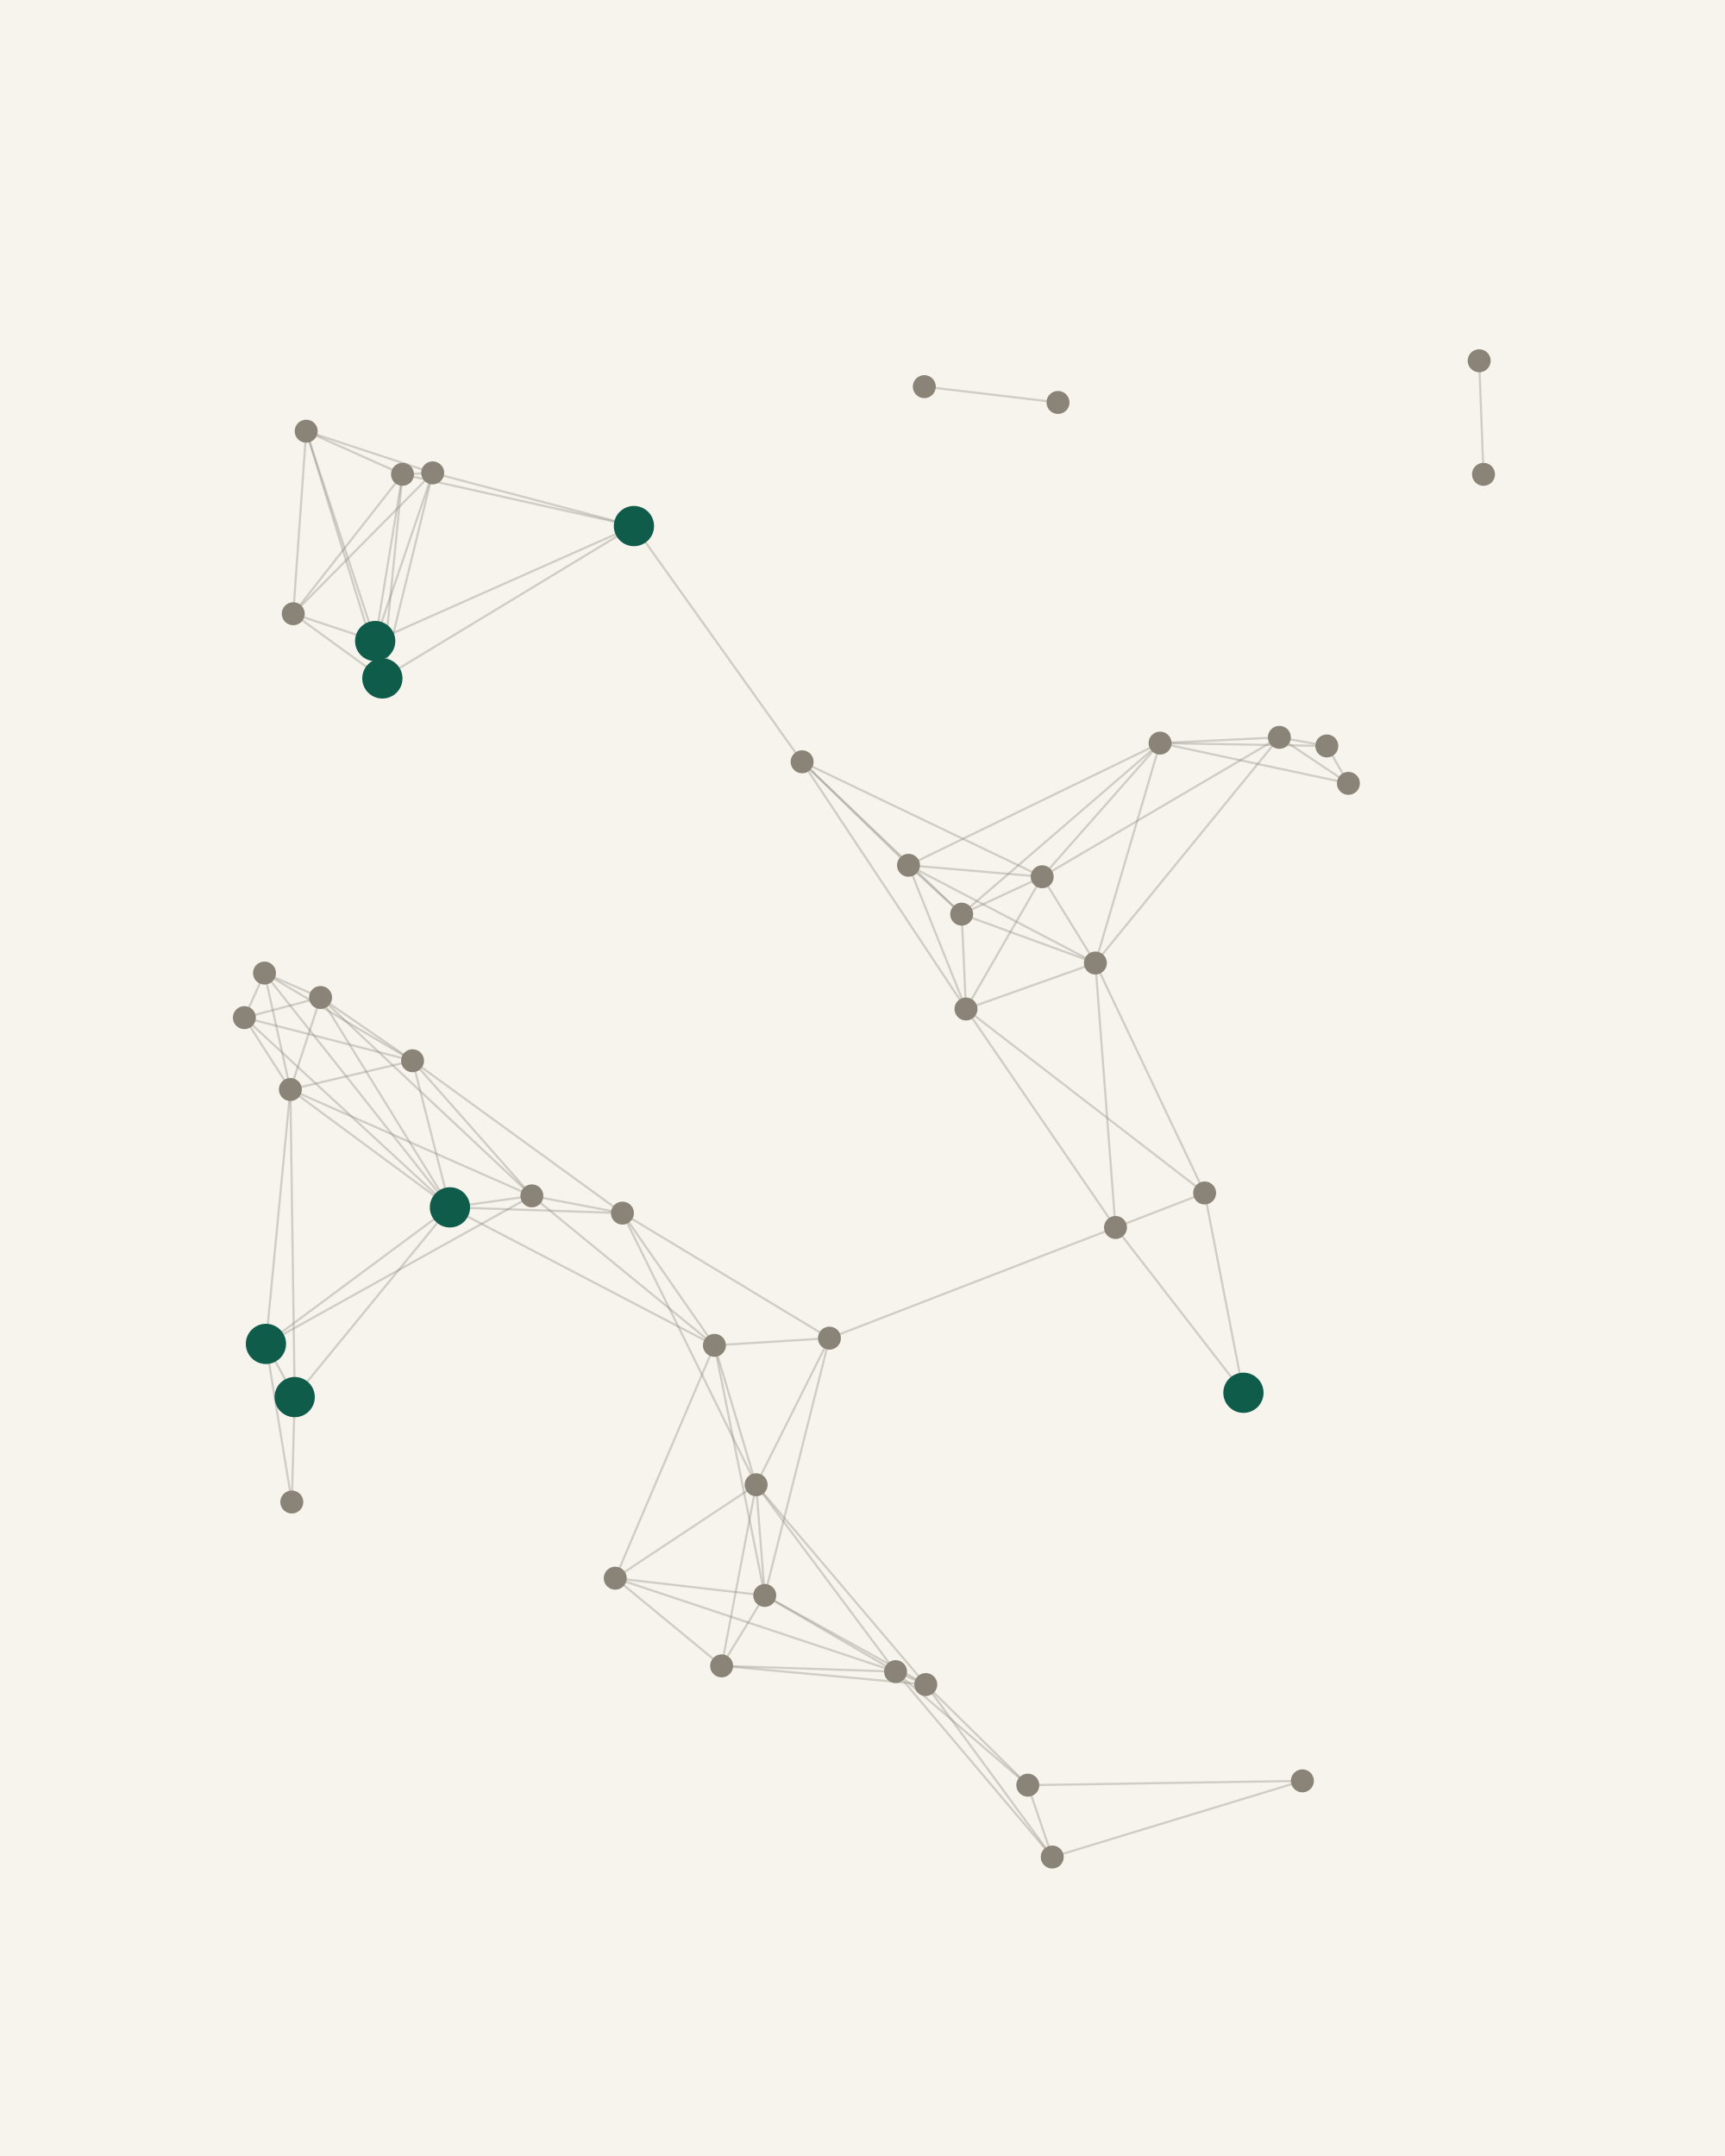
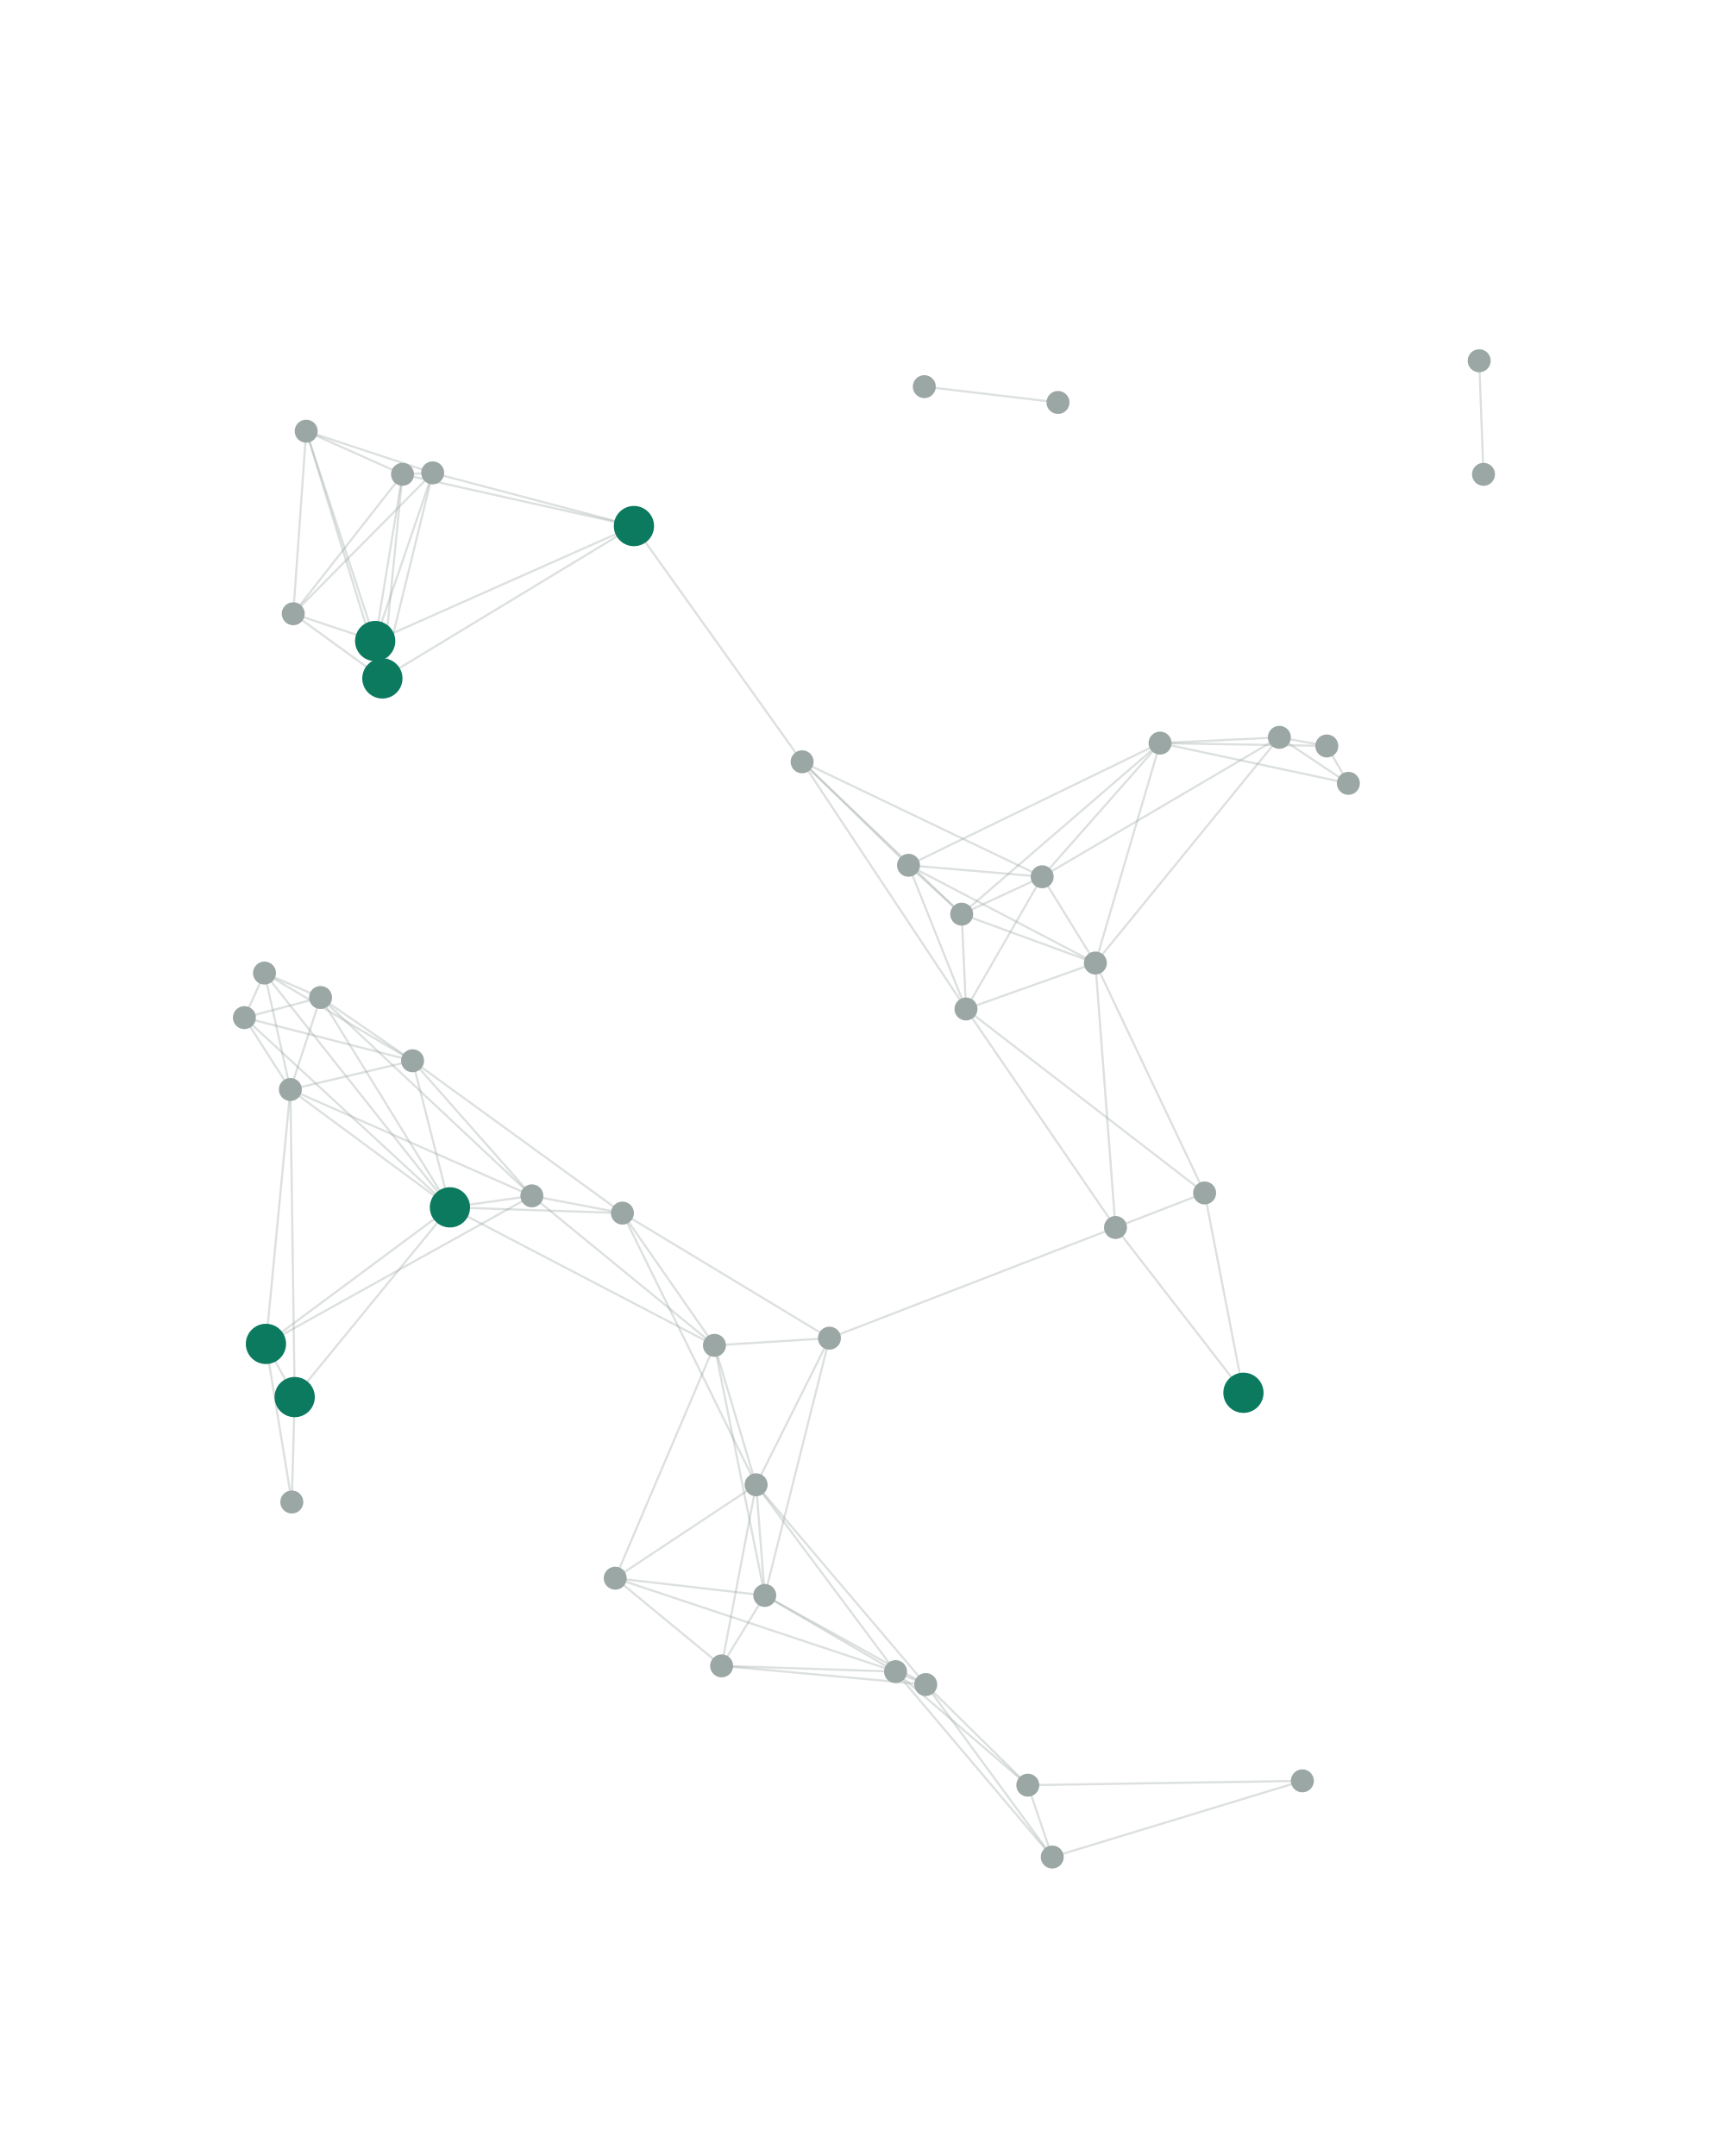
<svg xmlns="http://www.w3.org/2000/svg" viewBox="0 0 1200 1500" width="1200" height="1500">
-   <rect width="1200" height="1500" fill="#f7f4ee" />
-   <g stroke="#8a8378" stroke-opacity="0.35" stroke-width="1.5">
+   <rect width="1200" height="1500" fill="#ffffff" />
+   <g stroke="#9aa7a4" stroke-opacity="0.35" stroke-width="1.5">
    <path d="M441 366L261 446" />
    <path d="M441 366L280 330" />
    <path d="M441 366L558 530" />
    <path d="M441 366L301 329" />
    <path d="M441 366L266 472" />
    <path d="M736 280L643 269" />
    <path d="M632 602L669 636" />
    <path d="M632 602L725 610" />
    <path d="M632 602L762 670" />
    <path d="M632 602L558 530" />
    <path d="M632 602L807 517" />
    <path d="M632 602L672 702" />
    <path d="M202 758L184 677" />
    <path d="M202 758L313 840" />
    <path d="M202 758L370 832" />
    <path d="M202 758L287 738" />
    <path d="M202 758L185 935" />
    <path d="M202 758L205 972" />
    <path d="M202 758L170 708" />
    <path d="M202 758L223 694" />
    <path d="M184 677L313 840" />
    <path d="M184 677L287 738" />
    <path d="M184 677L170 708" />
    <path d="M184 677L223 694" />
    <path d="M213 300L261 446" />
    <path d="M213 300L280 330" />
    <path d="M213 300L204 427" />
    <path d="M213 300L301 329" />
    <path d="M213 300L266 472" />
    <path d="M532 1110L428 1098" />
    <path d="M532 1110L623 1163" />
    <path d="M532 1110L526 1033" />
    <path d="M532 1110L577 931" />
    <path d="M532 1110L497 936" />
    <path d="M532 1110L502 1159" />
    <path d="M532 1110L644 1172" />
    <path d="M261 446L280 330" />
    <path d="M261 446L204 427" />
    <path d="M261 446L301 329" />
    <path d="M261 446L266 472" />
    <path d="M715 1242L623 1163" />
    <path d="M715 1242L906 1239" />
    <path d="M715 1242L732 1292" />
    <path d="M715 1242L644 1172" />
    <path d="M669 636L725 610" />
    <path d="M669 636L762 670" />
    <path d="M669 636L558 530" />
    <path d="M669 636L807 517" />
    <path d="M669 636L672 702" />
    <path d="M1029 251L1032 330" />
    <path d="M923 519L807 517" />
    <path d="M923 519L938 545" />
    <path d="M923 519L890 513" />
    <path d="M280 330L204 427" />
    <path d="M280 330L301 329" />
    <path d="M280 330L266 472" />
    <path d="M428 1098L623 1163" />
    <path d="M428 1098L526 1033" />
    <path d="M428 1098L497 936" />
    <path d="M428 1098L502 1159" />
    <path d="M313 840L433 844" />
    <path d="M313 840L370 832" />
    <path d="M313 840L287 738" />
    <path d="M313 840L185 935" />
    <path d="M313 840L205 972" />
    <path d="M313 840L497 936" />
    <path d="M313 840L170 708" />
    <path d="M313 840L223 694" />
    <path d="M725 610L762 670" />
    <path d="M725 610L558 530" />
    <path d="M725 610L807 517" />
    <path d="M725 610L672 702" />
    <path d="M725 610L890 513" />
    <path d="M204 427L301 329" />
    <path d="M204 427L266 472" />
    <path d="M762 670L807 517" />
    <path d="M762 670L838 830" />
    <path d="M762 670L776 854" />
    <path d="M762 670L672 702" />
    <path d="M762 670L890 513" />
    <path d="M433 844L370 832" />
    <path d="M433 844L526 1033" />
    <path d="M433 844L287 738" />
    <path d="M433 844L577 931" />
    <path d="M433 844L497 936" />
    <path d="M558 530L672 702" />
    <path d="M865 969L838 830" />
    <path d="M865 969L776 854" />
    <path d="M370 832L287 738" />
    <path d="M370 832L185 935" />
    <path d="M370 832L497 936" />
    <path d="M370 832L223 694" />
    <path d="M623 1163L526 1033" />
    <path d="M623 1163L732 1292" />
    <path d="M623 1163L502 1159" />
    <path d="M623 1163L644 1172" />
    <path d="M807 517L938 545" />
    <path d="M807 517L890 513" />
    <path d="M526 1033L577 931" />
    <path d="M526 1033L497 936" />
    <path d="M526 1033L502 1159" />
    <path d="M526 1033L644 1172" />
    <path d="M287 738L170 708" />
    <path d="M287 738L223 694" />
    <path d="M185 935L205 972" />
    <path d="M185 935L203 1045" />
    <path d="M838 830L776 854" />
    <path d="M838 830L672 702" />
    <path d="M938 545L890 513" />
    <path d="M776 854L672 702" />
    <path d="M776 854L577 931" />
    <path d="M906 1239L732 1292" />
    <path d="M577 931L497 936" />
    <path d="M205 972L203 1045" />
    <path d="M732 1292L644 1172" />
    <path d="M170 708L223 694" />
    <path d="M301 329L266 472" />
    <path d="M502 1159L644 1172" />
  </g>
-   <circle cx="441" cy="366" r="14" fill="#0f5c4a" />
-   <circle cx="736" cy="280" r="8" fill="#8a8378" />
-   <circle cx="632" cy="602" r="8" fill="#8a8378" />
-   <circle cx="202" cy="758" r="8" fill="#8a8378" />
-   <circle cx="184" cy="677" r="8" fill="#8a8378" />
-   <circle cx="213" cy="300" r="8" fill="#8a8378" />
-   <circle cx="532" cy="1110" r="8" fill="#8a8378" />
-   <circle cx="261" cy="446" r="14" fill="#0f5c4a" />
-   <circle cx="715" cy="1242" r="8" fill="#8a8378" />
-   <circle cx="669" cy="636" r="8" fill="#8a8378" />
-   <circle cx="1029" cy="251" r="8" fill="#8a8378" />
-   <circle cx="923" cy="519" r="8" fill="#8a8378" />
-   <circle cx="280" cy="330" r="8" fill="#8a8378" />
-   <circle cx="428" cy="1098" r="8" fill="#8a8378" />
-   <circle cx="313" cy="840" r="14" fill="#0f5c4a" />
-   <circle cx="725" cy="610" r="8" fill="#8a8378" />
-   <circle cx="643" cy="269" r="8" fill="#8a8378" />
-   <circle cx="204" cy="427" r="8" fill="#8a8378" />
-   <circle cx="762" cy="670" r="8" fill="#8a8378" />
-   <circle cx="433" cy="844" r="8" fill="#8a8378" />
-   <circle cx="558" cy="530" r="8" fill="#8a8378" />
-   <circle cx="865" cy="969" r="14" fill="#0f5c4a" />
-   <circle cx="370" cy="832" r="8" fill="#8a8378" />
-   <circle cx="623" cy="1163" r="8" fill="#8a8378" />
-   <circle cx="807" cy="517" r="8" fill="#8a8378" />
-   <circle cx="1032" cy="330" r="8" fill="#8a8378" />
-   <circle cx="526" cy="1033" r="8" fill="#8a8378" />
-   <circle cx="287" cy="738" r="8" fill="#8a8378" />
-   <circle cx="185" cy="935" r="14" fill="#0f5c4a" />
-   <circle cx="838" cy="830" r="8" fill="#8a8378" />
-   <circle cx="938" cy="545" r="8" fill="#8a8378" />
-   <circle cx="776" cy="854" r="8" fill="#8a8378" />
-   <circle cx="672" cy="702" r="8" fill="#8a8378" />
-   <circle cx="906" cy="1239" r="8" fill="#8a8378" />
-   <circle cx="577" cy="931" r="8" fill="#8a8378" />
-   <circle cx="205" cy="972" r="14" fill="#0f5c4a" />
-   <circle cx="732" cy="1292" r="8" fill="#8a8378" />
-   <circle cx="890" cy="513" r="8" fill="#8a8378" />
-   <circle cx="497" cy="936" r="8" fill="#8a8378" />
-   <circle cx="170" cy="708" r="8" fill="#8a8378" />
-   <circle cx="301" cy="329" r="8" fill="#8a8378" />
-   <circle cx="203" cy="1045" r="8" fill="#8a8378" />
-   <circle cx="266" cy="472" r="14" fill="#0f5c4a" />
-   <circle cx="502" cy="1159" r="8" fill="#8a8378" />
-   <circle cx="223" cy="694" r="8" fill="#8a8378" />
-   <circle cx="644" cy="1172" r="8" fill="#8a8378" />
+   <circle cx="441" cy="366" r="14" fill="#0b7a5e" />
+   <circle cx="736" cy="280" r="8" fill="#9aa7a4" />
+   <circle cx="632" cy="602" r="8" fill="#9aa7a4" />
+   <circle cx="202" cy="758" r="8" fill="#9aa7a4" />
+   <circle cx="184" cy="677" r="8" fill="#9aa7a4" />
+   <circle cx="213" cy="300" r="8" fill="#9aa7a4" />
+   <circle cx="532" cy="1110" r="8" fill="#9aa7a4" />
+   <circle cx="261" cy="446" r="14" fill="#0b7a5e" />
+   <circle cx="715" cy="1242" r="8" fill="#9aa7a4" />
+   <circle cx="669" cy="636" r="8" fill="#9aa7a4" />
+   <circle cx="1029" cy="251" r="8" fill="#9aa7a4" />
+   <circle cx="923" cy="519" r="8" fill="#9aa7a4" />
+   <circle cx="280" cy="330" r="8" fill="#9aa7a4" />
+   <circle cx="428" cy="1098" r="8" fill="#9aa7a4" />
+   <circle cx="313" cy="840" r="14" fill="#0b7a5e" />
+   <circle cx="725" cy="610" r="8" fill="#9aa7a4" />
+   <circle cx="643" cy="269" r="8" fill="#9aa7a4" />
+   <circle cx="204" cy="427" r="8" fill="#9aa7a4" />
+   <circle cx="762" cy="670" r="8" fill="#9aa7a4" />
+   <circle cx="433" cy="844" r="8" fill="#9aa7a4" />
+   <circle cx="558" cy="530" r="8" fill="#9aa7a4" />
+   <circle cx="865" cy="969" r="14" fill="#0b7a5e" />
+   <circle cx="370" cy="832" r="8" fill="#9aa7a4" />
+   <circle cx="623" cy="1163" r="8" fill="#9aa7a4" />
+   <circle cx="807" cy="517" r="8" fill="#9aa7a4" />
+   <circle cx="1032" cy="330" r="8" fill="#9aa7a4" />
+   <circle cx="526" cy="1033" r="8" fill="#9aa7a4" />
+   <circle cx="287" cy="738" r="8" fill="#9aa7a4" />
+   <circle cx="185" cy="935" r="14" fill="#0b7a5e" />
+   <circle cx="838" cy="830" r="8" fill="#9aa7a4" />
+   <circle cx="938" cy="545" r="8" fill="#9aa7a4" />
+   <circle cx="776" cy="854" r="8" fill="#9aa7a4" />
+   <circle cx="672" cy="702" r="8" fill="#9aa7a4" />
+   <circle cx="906" cy="1239" r="8" fill="#9aa7a4" />
+   <circle cx="577" cy="931" r="8" fill="#9aa7a4" />
+   <circle cx="205" cy="972" r="14" fill="#0b7a5e" />
+   <circle cx="732" cy="1292" r="8" fill="#9aa7a4" />
+   <circle cx="890" cy="513" r="8" fill="#9aa7a4" />
+   <circle cx="497" cy="936" r="8" fill="#9aa7a4" />
+   <circle cx="170" cy="708" r="8" fill="#9aa7a4" />
+   <circle cx="301" cy="329" r="8" fill="#9aa7a4" />
+   <circle cx="203" cy="1045" r="8" fill="#9aa7a4" />
+   <circle cx="266" cy="472" r="14" fill="#0b7a5e" />
+   <circle cx="502" cy="1159" r="8" fill="#9aa7a4" />
+   <circle cx="223" cy="694" r="8" fill="#9aa7a4" />
+   <circle cx="644" cy="1172" r="8" fill="#9aa7a4" />
</svg>
